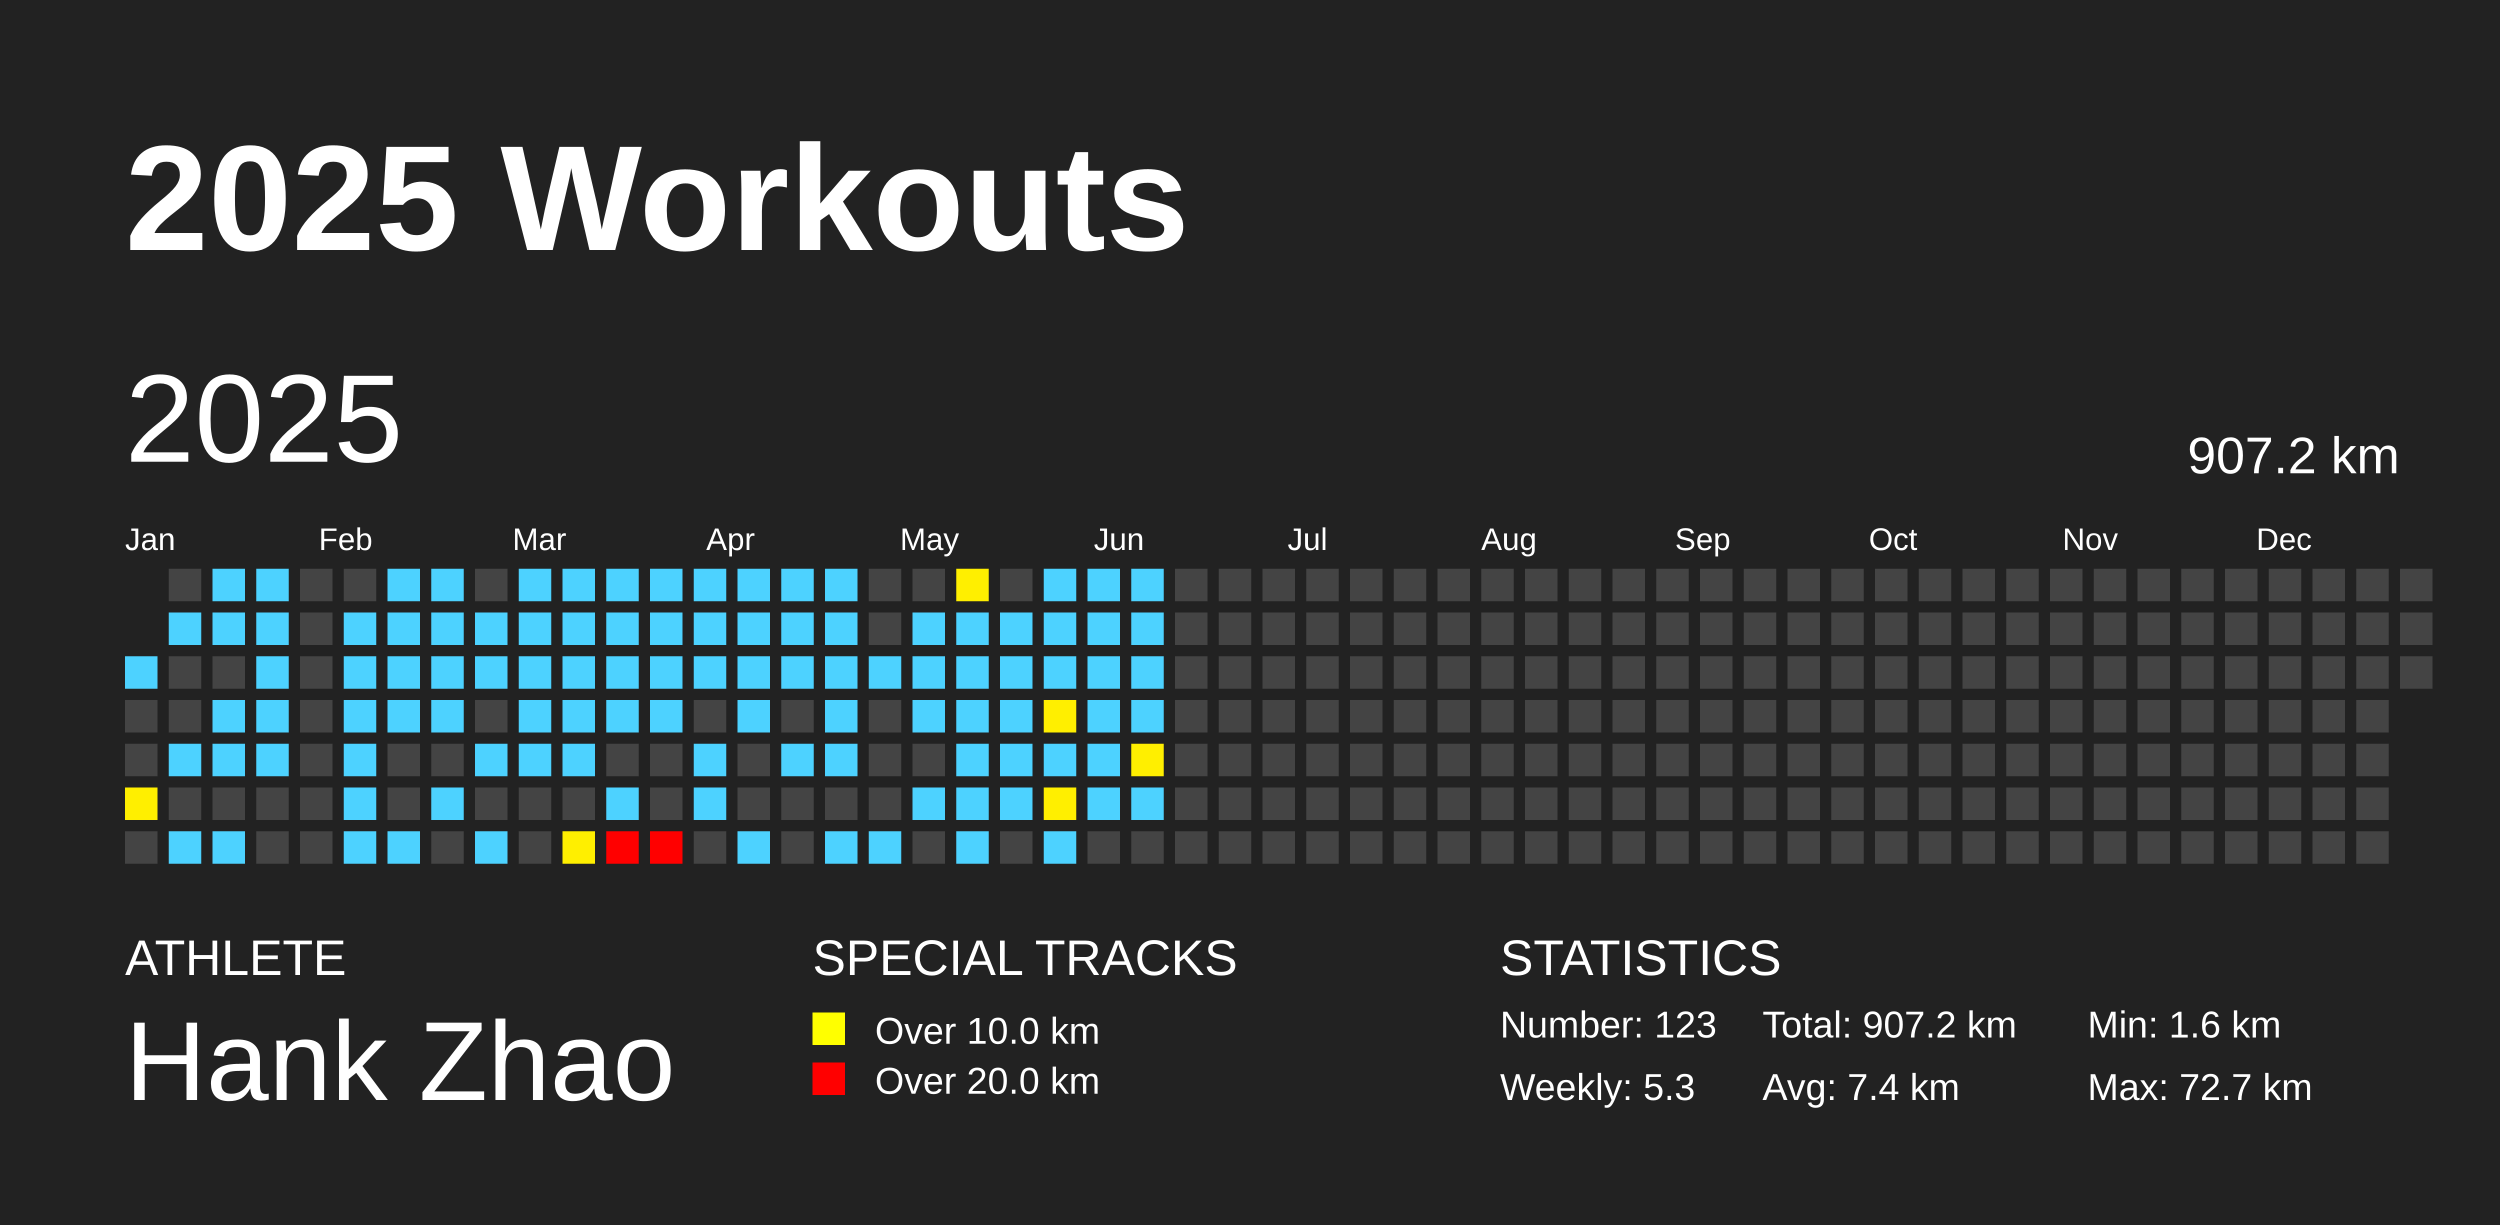
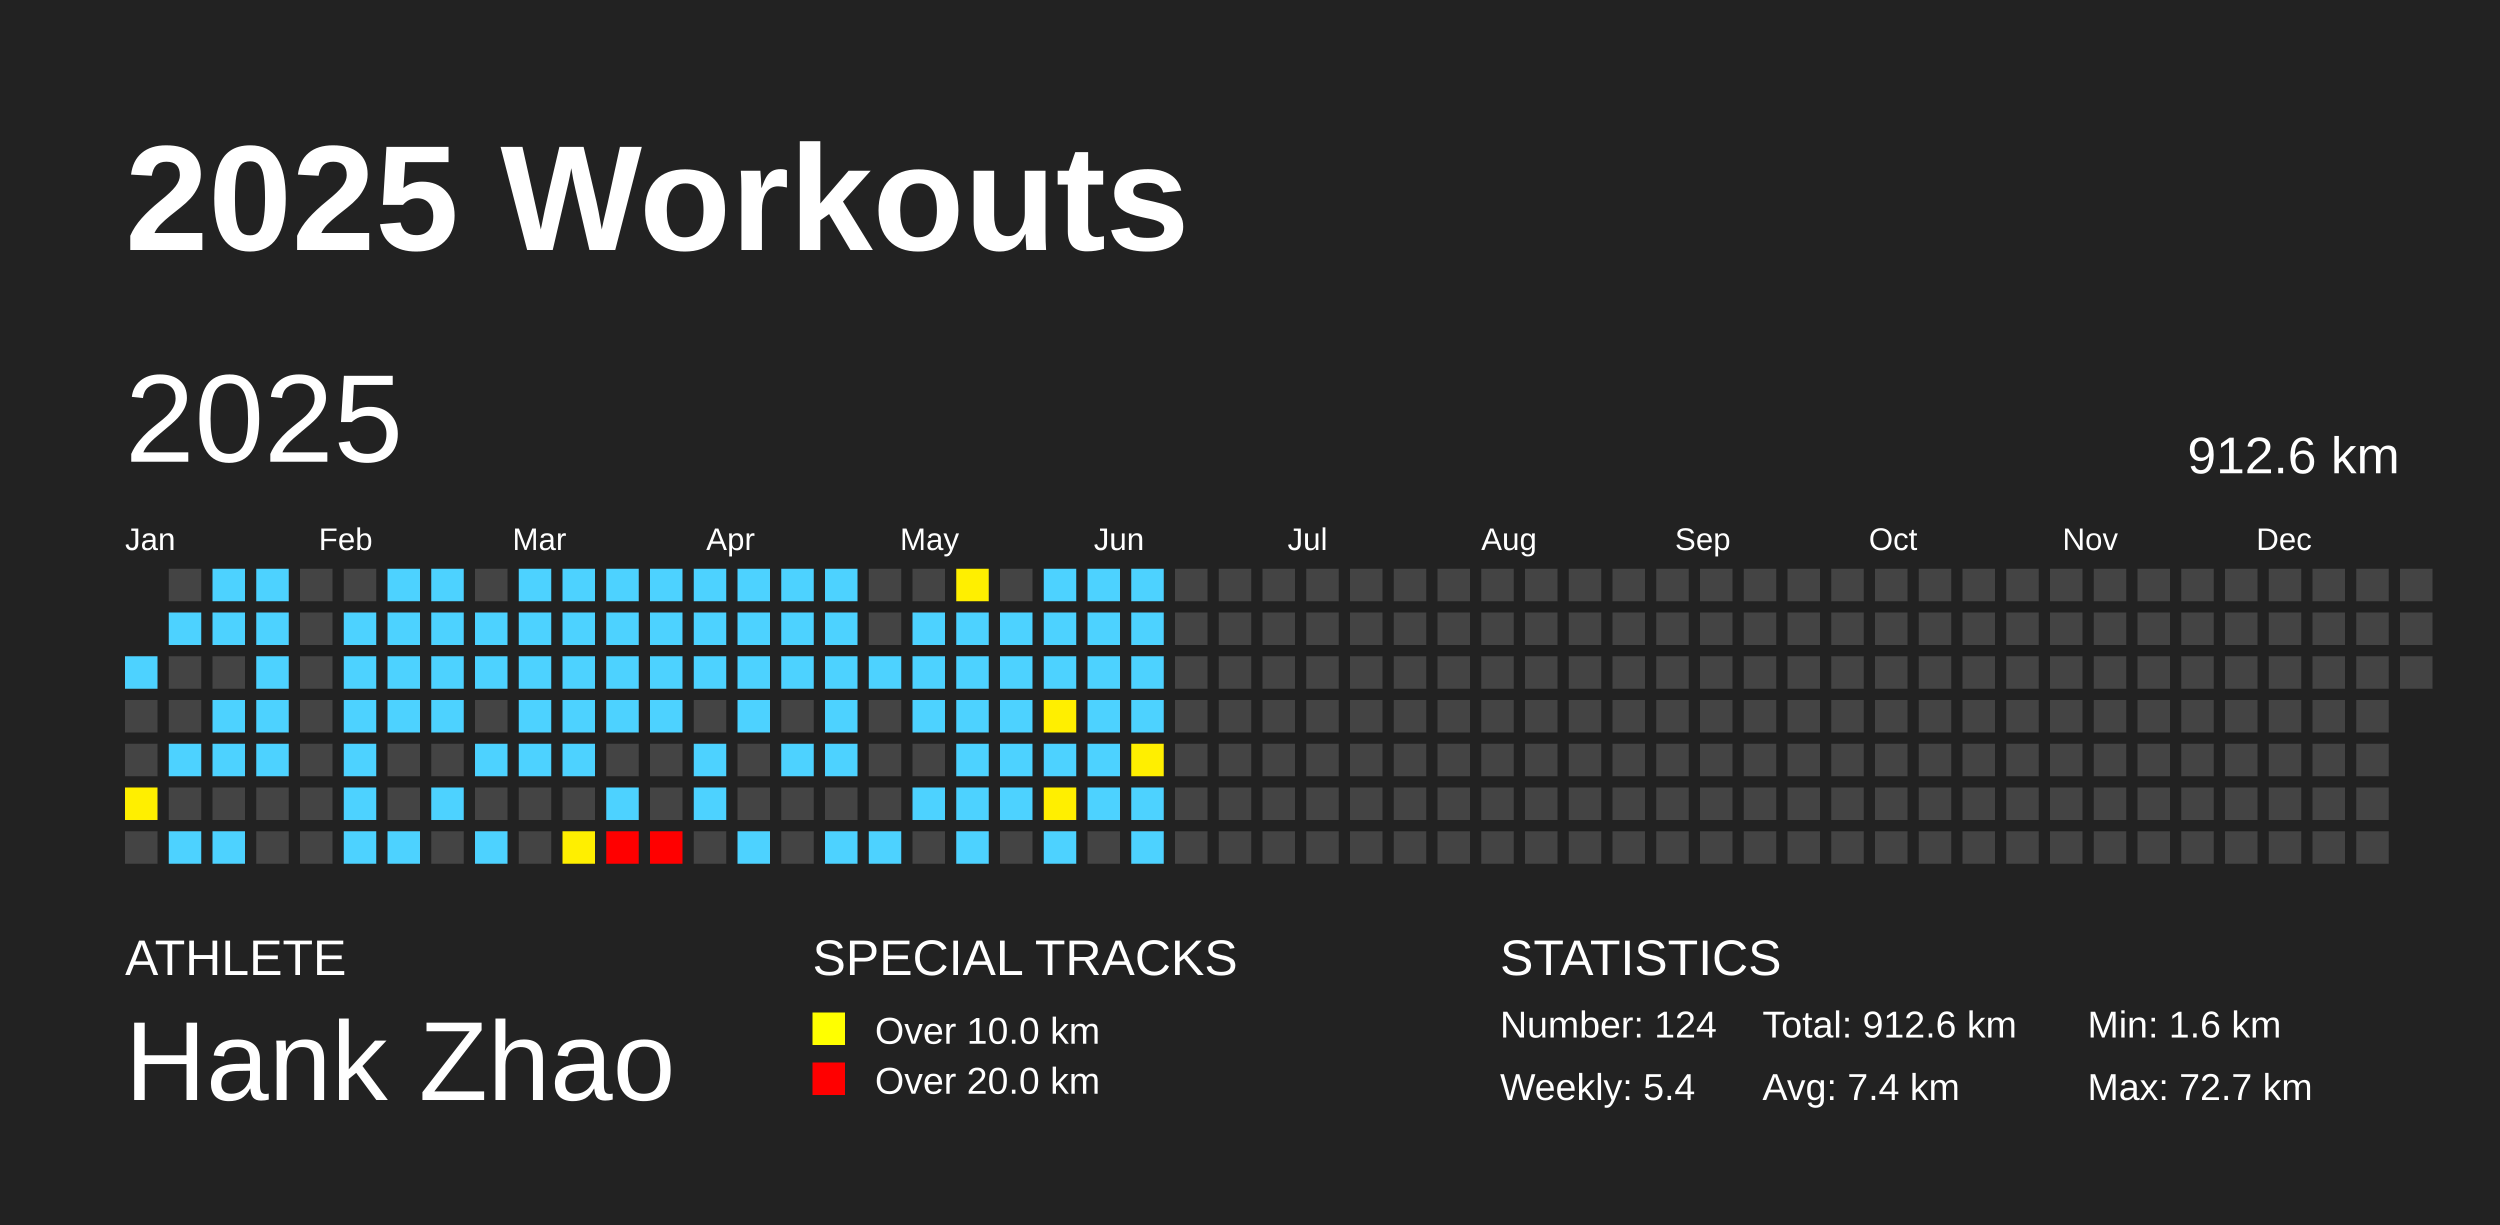
<svg xmlns="http://www.w3.org/2000/svg" baseProfile="full" height="98mm" version="1.1" viewBox="0,0,200,98" width="200mm">
  <defs />
  <rect fill="#222222" height="98" width="200" x="0" y="0" />
  <text fill="#FFFFFF" style="font-size:12px; font-family:Arial; font-weight:bold;" x="10" y="20">2025 Workouts</text>
  <text fill="#FFFFFF" style="font-size:4px; font-family:Arial" x="10" y="78">ATHLETE</text>
  <text fill="#FFFFFF" style="font-size:9px; font-family:Arial" x="10" y="88">Hank Zhao</text>
  <text fill="#FFFFFF" style="font-size:4px; font-family:Arial" x="65" y="78">SPECIAL TRACKS</text>
  <rect fill="yellow" height="2.6" width="2.6" x="65" y="81" />
  <text fill="#FFFFFF" style="font-size:3px; font-family:Arial" x="70" y="83.5">Over 10.0 km</text>
  <rect fill="red" height="2.6" width="2.6" x="65" y="85" />
  <text fill="#FFFFFF" style="font-size:3px; font-family:Arial" x="70" y="87.5">Over 20.0 km</text>
  <text fill="#FFFFFF" style="font-size:4px; font-family:Arial" x="120" y="78">STATISTICS</text>
-   <text fill="#FFFFFF" style="font-size:3px; font-family:Arial" x="120" y="83">Number: 123</text>
-   <text fill="#FFFFFF" style="font-size:3px; font-family:Arial" x="120" y="88">Weekly: 5.3</text>
-   <text fill="#FFFFFF" style="font-size:3px; font-family:Arial" x="141" y="83">Total: 907.2 km</text>
+   <text fill="#FFFFFF" style="font-size:3px; font-family:Arial" x="120" y="83">Number: 124</text>
+   <text fill="#FFFFFF" style="font-size:3px; font-family:Arial" x="120" y="88">Weekly: 5.4</text>
+   <text fill="#FFFFFF" style="font-size:3px; font-family:Arial" x="141" y="83">Total: 912.6 km</text>
  <text fill="#FFFFFF" style="font-size:3px; font-family:Arial" x="141" y="88">Avg: 7.4 km</text>
  <text fill="#FFFFFF" style="font-size:3px; font-family:Arial" x="167" y="83">Min: 1.6 km</text>
  <text fill="#FFFFFF" style="font-size:3px; font-family:Arial" x="167" y="88">Max: 72.7 km</text>
  <text dominant-baseline="hanging" fill="#FFFFFF" style="font-size:10.0px; font-family:Arial;" x="10" y="30">2025</text>
-   <text dominant-baseline="hanging" fill="#FFFFFF" style="font-size:4.125px; font-family:Arial;" x="175" y="35">907.2 km</text>
+   <text dominant-baseline="hanging" fill="#FFFFFF" style="font-size:4.125px; font-family:Arial;" x="175" y="35">912.6 km</text>
  <text fill="#FFFFFF" style="font-size:2.5px; font-family:Arial" x="10.0" y="44">Jan</text>
  <text fill="#FFFFFF" style="font-size:2.5px; font-family:Arial" x="25.5" y="44">Feb</text>
  <text fill="#FFFFFF" style="font-size:2.5px; font-family:Arial" x="41.0" y="44">Mar</text>
  <text fill="#FFFFFF" style="font-size:2.5px; font-family:Arial" x="56.5" y="44">Apr</text>
  <text fill="#FFFFFF" style="font-size:2.5px; font-family:Arial" x="72.0" y="44">May</text>
  <text fill="#FFFFFF" style="font-size:2.5px; font-family:Arial" x="87.5" y="44">Jun</text>
  <text fill="#FFFFFF" style="font-size:2.5px; font-family:Arial" x="103.0" y="44">Jul</text>
  <text fill="#FFFFFF" style="font-size:2.5px; font-family:Arial" x="118.5" y="44">Aug</text>
  <text fill="#FFFFFF" style="font-size:2.5px; font-family:Arial" x="134.0" y="44">Sep</text>
  <text fill="#FFFFFF" style="font-size:2.5px; font-family:Arial" x="149.5" y="44">Oct</text>
  <text fill="#FFFFFF" style="font-size:2.5px; font-family:Arial" x="165.0" y="44">Nov</text>
  <text fill="#FFFFFF" style="font-size:2.5px; font-family:Arial" x="180.5" y="44">Dec</text>
  <rect fill="#4dd2ff" height="2.6" width="2.6" x="10.0" y="52.5" />
  <rect fill="#444444" height="2.6" width="2.6" x="10.0" y="56.0" />
  <rect fill="#444444" height="2.6" width="2.6" x="10.0" y="59.5" />
  <rect fill="#ffef00" height="2.6" width="2.6" x="10.0" y="63.0" />
  <rect fill="#444444" height="2.6" width="2.6" x="10.0" y="66.5" />
  <rect fill="#444444" height="2.6" width="2.6" x="13.5" y="45.5" />
  <rect fill="#4dd2ff" height="2.6" width="2.6" x="13.5" y="49.0" />
  <rect fill="#444444" height="2.6" width="2.6" x="13.5" y="52.5" />
  <rect fill="#444444" height="2.6" width="2.6" x="13.5" y="56.0" />
  <rect fill="#4dd2ff" height="2.6" width="2.6" x="13.5" y="59.5" />
  <rect fill="#444444" height="2.6" width="2.6" x="13.5" y="63.0" />
  <rect fill="#4dd2ff" height="2.6" width="2.6" x="13.5" y="66.5" />
  <rect fill="#4dd2ff" height="2.6" width="2.6" x="17.0" y="45.5" />
  <rect fill="#4dd2ff" height="2.6" width="2.6" x="17.0" y="49.0" />
  <rect fill="#444444" height="2.6" width="2.6" x="17.0" y="52.5" />
  <rect fill="#4dd2ff" height="2.6" width="2.6" x="17.0" y="56.0" />
  <rect fill="#4dd2ff" height="2.6" width="2.6" x="17.0" y="59.5" />
  <rect fill="#444444" height="2.6" width="2.6" x="17.0" y="63.0" />
  <rect fill="#4dd2ff" height="2.6" width="2.6" x="17.0" y="66.5" />
  <rect fill="#4dd2ff" height="2.6" width="2.6" x="20.5" y="45.5" />
  <rect fill="#4dd2ff" height="2.6" width="2.6" x="20.5" y="49.0" />
  <rect fill="#4dd2ff" height="2.6" width="2.6" x="20.5" y="52.5" />
  <rect fill="#4dd2ff" height="2.6" width="2.6" x="20.5" y="56.0" />
  <rect fill="#4dd2ff" height="2.6" width="2.6" x="20.5" y="59.5" />
  <rect fill="#444444" height="2.6" width="2.6" x="20.5" y="63.0" />
  <rect fill="#444444" height="2.6" width="2.6" x="20.5" y="66.5" />
  <rect fill="#444444" height="2.6" width="2.6" x="24.0" y="45.5" />
  <rect fill="#444444" height="2.6" width="2.6" x="24.0" y="49.0" />
  <rect fill="#444444" height="2.6" width="2.6" x="24.0" y="52.5" />
  <rect fill="#444444" height="2.6" width="2.6" x="24.0" y="56.0" />
  <rect fill="#444444" height="2.6" width="2.6" x="24.0" y="59.5" />
  <rect fill="#444444" height="2.6" width="2.6" x="24.0" y="63.0" />
  <rect fill="#444444" height="2.6" width="2.6" x="24.0" y="66.5" />
  <rect fill="#444444" height="2.6" width="2.6" x="27.5" y="45.5" />
  <rect fill="#4dd2ff" height="2.6" width="2.6" x="27.5" y="49.0" />
  <rect fill="#4dd2ff" height="2.6" width="2.6" x="27.5" y="52.5" />
  <rect fill="#4dd2ff" height="2.6" width="2.6" x="27.5" y="56.0" />
  <rect fill="#4dd2ff" height="2.6" width="2.6" x="27.5" y="59.5" />
  <rect fill="#4dd2ff" height="2.6" width="2.6" x="27.5" y="63.0" />
  <rect fill="#4dd2ff" height="2.6" width="2.6" x="27.5" y="66.5" />
  <rect fill="#4dd2ff" height="2.6" width="2.6" x="31.0" y="45.5" />
  <rect fill="#4dd2ff" height="2.6" width="2.6" x="31.0" y="49.0" />
  <rect fill="#4dd2ff" height="2.6" width="2.6" x="31.0" y="52.5" />
  <rect fill="#4dd2ff" height="2.6" width="2.6" x="31.0" y="56.0" />
  <rect fill="#444444" height="2.6" width="2.6" x="31.0" y="59.5" />
  <rect fill="#444444" height="2.6" width="2.6" x="31.0" y="63.0" />
  <rect fill="#4dd2ff" height="2.6" width="2.6" x="31.0" y="66.5" />
  <rect fill="#4dd2ff" height="2.6" width="2.6" x="34.5" y="45.5" />
  <rect fill="#4dd2ff" height="2.6" width="2.6" x="34.5" y="49.0" />
  <rect fill="#4dd2ff" height="2.6" width="2.6" x="34.5" y="52.5" />
  <rect fill="#4dd2ff" height="2.6" width="2.6" x="34.5" y="56.0" />
  <rect fill="#444444" height="2.6" width="2.6" x="34.5" y="59.5" />
  <rect fill="#4dd2ff" height="2.6" width="2.6" x="34.5" y="63.0" />
  <rect fill="#444444" height="2.6" width="2.6" x="34.5" y="66.5" />
  <rect fill="#444444" height="2.6" width="2.6" x="38.0" y="45.5" />
  <rect fill="#4dd2ff" height="2.6" width="2.6" x="38.0" y="49.0" />
  <rect fill="#4dd2ff" height="2.6" width="2.6" x="38.0" y="52.5" />
  <rect fill="#444444" height="2.6" width="2.6" x="38.0" y="56.0" />
  <rect fill="#4dd2ff" height="2.6" width="2.6" x="38.0" y="59.5" />
  <rect fill="#444444" height="2.6" width="2.6" x="38.0" y="63.0" />
  <rect fill="#4dd2ff" height="2.6" width="2.6" x="38.0" y="66.5" />
  <rect fill="#4dd2ff" height="2.6" width="2.6" x="41.5" y="45.5" />
  <rect fill="#4dd2ff" height="2.6" width="2.6" x="41.5" y="49.0" />
  <rect fill="#4dd2ff" height="2.6" width="2.6" x="41.5" y="52.5" />
  <rect fill="#4dd2ff" height="2.6" width="2.6" x="41.5" y="56.0" />
  <rect fill="#4dd2ff" height="2.6" width="2.6" x="41.5" y="59.5" />
  <rect fill="#444444" height="2.6" width="2.6" x="41.5" y="63.0" />
  <rect fill="#444444" height="2.6" width="2.6" x="41.5" y="66.5" />
  <rect fill="#4dd2ff" height="2.6" width="2.6" x="45.0" y="45.5" />
  <rect fill="#4dd2ff" height="2.6" width="2.6" x="45.0" y="49.0" />
  <rect fill="#4dd2ff" height="2.6" width="2.6" x="45.0" y="52.5" />
  <rect fill="#4dd2ff" height="2.6" width="2.6" x="45.0" y="56.0" />
  <rect fill="#4dd2ff" height="2.6" width="2.6" x="45.0" y="59.5" />
  <rect fill="#444444" height="2.6" width="2.6" x="45.0" y="63.0" />
  <rect fill="#ffef00" height="2.6" width="2.6" x="45.0" y="66.5" />
  <rect fill="#4dd2ff" height="2.6" width="2.6" x="48.5" y="45.5" />
  <rect fill="#4dd2ff" height="2.6" width="2.6" x="48.5" y="49.0" />
  <rect fill="#4dd2ff" height="2.6" width="2.6" x="48.5" y="52.5" />
  <rect fill="#4dd2ff" height="2.6" width="2.6" x="48.5" y="56.0" />
  <rect fill="#444444" height="2.6" width="2.6" x="48.5" y="59.5" />
  <rect fill="#4dd2ff" height="2.6" width="2.6" x="48.5" y="63.0" />
  <rect fill="red" height="2.6" width="2.6" x="48.5" y="66.5" />
  <rect fill="#4dd2ff" height="2.6" width="2.6" x="52.0" y="45.5" />
  <rect fill="#4dd2ff" height="2.6" width="2.6" x="52.0" y="49.0" />
  <rect fill="#4dd2ff" height="2.6" width="2.6" x="52.0" y="52.5" />
  <rect fill="#4dd2ff" height="2.6" width="2.6" x="52.0" y="56.0" />
  <rect fill="#444444" height="2.6" width="2.6" x="52.0" y="59.5" />
  <rect fill="#444444" height="2.6" width="2.6" x="52.0" y="63.0" />
  <rect fill="red" height="2.6" width="2.6" x="52.0" y="66.5" />
  <rect fill="#4dd2ff" height="2.6" width="2.6" x="55.5" y="45.5" />
  <rect fill="#4dd2ff" height="2.6" width="2.6" x="55.5" y="49.0" />
  <rect fill="#4dd2ff" height="2.6" width="2.6" x="55.5" y="52.5" />
  <rect fill="#444444" height="2.6" width="2.6" x="55.5" y="56.0" />
  <rect fill="#4dd2ff" height="2.6" width="2.6" x="55.5" y="59.5" />
  <rect fill="#4dd2ff" height="2.6" width="2.6" x="55.5" y="63.0" />
  <rect fill="#444444" height="2.6" width="2.6" x="55.5" y="66.5" />
  <rect fill="#4dd2ff" height="2.6" width="2.6" x="59.0" y="45.5" />
  <rect fill="#4dd2ff" height="2.6" width="2.6" x="59.0" y="49.0" />
  <rect fill="#4dd2ff" height="2.6" width="2.6" x="59.0" y="52.5" />
  <rect fill="#4dd2ff" height="2.6" width="2.6" x="59.0" y="56.0" />
  <rect fill="#444444" height="2.6" width="2.6" x="59.0" y="59.5" />
  <rect fill="#444444" height="2.6" width="2.6" x="59.0" y="63.0" />
  <rect fill="#4dd2ff" height="2.6" width="2.6" x="59.0" y="66.5" />
  <rect fill="#4dd2ff" height="2.6" width="2.6" x="62.5" y="45.5" />
  <rect fill="#4dd2ff" height="2.6" width="2.6" x="62.5" y="49.0" />
  <rect fill="#4dd2ff" height="2.6" width="2.6" x="62.5" y="52.5" />
  <rect fill="#444444" height="2.6" width="2.6" x="62.5" y="56.0" />
  <rect fill="#4dd2ff" height="2.6" width="2.6" x="62.5" y="59.5" />
  <rect fill="#444444" height="2.6" width="2.6" x="62.5" y="63.0" />
  <rect fill="#444444" height="2.6" width="2.6" x="62.5" y="66.5" />
  <rect fill="#4dd2ff" height="2.6" width="2.6" x="66.0" y="45.5" />
  <rect fill="#4dd2ff" height="2.6" width="2.6" x="66.0" y="49.0" />
  <rect fill="#4dd2ff" height="2.6" width="2.6" x="66.0" y="52.5" />
  <rect fill="#4dd2ff" height="2.6" width="2.6" x="66.0" y="56.0" />
  <rect fill="#4dd2ff" height="2.6" width="2.6" x="66.0" y="59.5" />
  <rect fill="#444444" height="2.6" width="2.6" x="66.0" y="63.0" />
  <rect fill="#4dd2ff" height="2.6" width="2.6" x="66.0" y="66.5" />
  <rect fill="#444444" height="2.6" width="2.6" x="69.5" y="45.5" />
  <rect fill="#444444" height="2.6" width="2.6" x="69.5" y="49.0" />
  <rect fill="#4dd2ff" height="2.6" width="2.6" x="69.5" y="52.5" />
  <rect fill="#444444" height="2.6" width="2.6" x="69.5" y="56.0" />
  <rect fill="#444444" height="2.6" width="2.6" x="69.5" y="59.5" />
  <rect fill="#444444" height="2.6" width="2.6" x="69.5" y="63.0" />
  <rect fill="#4dd2ff" height="2.6" width="2.6" x="69.5" y="66.5" />
  <rect fill="#444444" height="2.6" width="2.6" x="73.0" y="45.5" />
  <rect fill="#4dd2ff" height="2.6" width="2.6" x="73.0" y="49.0" />
  <rect fill="#4dd2ff" height="2.6" width="2.6" x="73.0" y="52.5" />
  <rect fill="#4dd2ff" height="2.6" width="2.6" x="73.0" y="56.0" />
  <rect fill="#444444" height="2.6" width="2.6" x="73.0" y="59.5" />
  <rect fill="#4dd2ff" height="2.6" width="2.6" x="73.0" y="63.0" />
  <rect fill="#444444" height="2.6" width="2.6" x="73.0" y="66.5" />
  <rect fill="#ffef00" height="2.6" width="2.6" x="76.5" y="45.5" />
  <rect fill="#4dd2ff" height="2.6" width="2.6" x="76.5" y="49.0" />
  <rect fill="#4dd2ff" height="2.6" width="2.6" x="76.5" y="52.5" />
  <rect fill="#4dd2ff" height="2.6" width="2.6" x="76.5" y="56.0" />
  <rect fill="#4dd2ff" height="2.6" width="2.6" x="76.5" y="59.5" />
  <rect fill="#4dd2ff" height="2.6" width="2.6" x="76.5" y="63.0" />
  <rect fill="#4dd2ff" height="2.6" width="2.6" x="76.5" y="66.5" />
  <rect fill="#444444" height="2.6" width="2.6" x="80.0" y="45.5" />
  <rect fill="#4dd2ff" height="2.6" width="2.6" x="80.0" y="49.0" />
  <rect fill="#4dd2ff" height="2.6" width="2.6" x="80.0" y="52.5" />
  <rect fill="#4dd2ff" height="2.6" width="2.6" x="80.0" y="56.0" />
  <rect fill="#4dd2ff" height="2.6" width="2.6" x="80.0" y="59.5" />
  <rect fill="#4dd2ff" height="2.6" width="2.6" x="80.0" y="63.0" />
  <rect fill="#444444" height="2.6" width="2.6" x="80.0" y="66.5" />
  <rect fill="#4dd2ff" height="2.6" width="2.6" x="83.5" y="45.5" />
  <rect fill="#4dd2ff" height="2.6" width="2.6" x="83.5" y="49.0" />
  <rect fill="#4dd2ff" height="2.6" width="2.6" x="83.5" y="52.5" />
  <rect fill="#ffef00" height="2.6" width="2.6" x="83.5" y="56.0" />
  <rect fill="#4dd2ff" height="2.6" width="2.6" x="83.5" y="59.5" />
  <rect fill="#ffef00" height="2.6" width="2.6" x="83.5" y="63.0" />
  <rect fill="#4dd2ff" height="2.6" width="2.6" x="83.5" y="66.5" />
  <rect fill="#4dd2ff" height="2.6" width="2.6" x="87.0" y="45.5" />
  <rect fill="#4dd2ff" height="2.6" width="2.6" x="87.0" y="49.0" />
  <rect fill="#4dd2ff" height="2.6" width="2.6" x="87.0" y="52.5" />
  <rect fill="#4dd2ff" height="2.6" width="2.6" x="87.0" y="56.0" />
  <rect fill="#4dd2ff" height="2.6" width="2.6" x="87.0" y="59.5" />
  <rect fill="#4dd2ff" height="2.6" width="2.6" x="87.0" y="63.0" />
  <rect fill="#444444" height="2.6" width="2.6" x="87.0" y="66.5" />
  <rect fill="#4dd2ff" height="2.6" width="2.6" x="90.5" y="45.5" />
  <rect fill="#4dd2ff" height="2.6" width="2.6" x="90.5" y="49.0" />
  <rect fill="#4dd2ff" height="2.6" width="2.6" x="90.5" y="52.5" />
  <rect fill="#4dd2ff" height="2.6" width="2.6" x="90.5" y="56.0" />
  <rect fill="#ffef00" height="2.6" width="2.6" x="90.5" y="59.5" />
  <rect fill="#4dd2ff" height="2.6" width="2.6" x="90.5" y="63.0" />
-   <rect fill="#444444" height="2.6" width="2.6" x="90.5" y="66.5" />
+   <rect fill="#4dd2ff" height="2.6" width="2.6" x="90.5" y="66.5" />
  <rect fill="#444444" height="2.6" width="2.6" x="94.0" y="45.5" />
  <rect fill="#444444" height="2.6" width="2.6" x="94.0" y="49.0" />
  <rect fill="#444444" height="2.6" width="2.6" x="94.0" y="52.5" />
  <rect fill="#444444" height="2.6" width="2.6" x="94.0" y="56.0" />
  <rect fill="#444444" height="2.6" width="2.6" x="94.0" y="59.5" />
  <rect fill="#444444" height="2.6" width="2.6" x="94.0" y="63.0" />
  <rect fill="#444444" height="2.6" width="2.6" x="94.0" y="66.5" />
  <rect fill="#444444" height="2.6" width="2.6" x="97.5" y="45.5" />
  <rect fill="#444444" height="2.6" width="2.6" x="97.5" y="49.0" />
  <rect fill="#444444" height="2.6" width="2.6" x="97.5" y="52.5" />
  <rect fill="#444444" height="2.6" width="2.6" x="97.5" y="56.0" />
  <rect fill="#444444" height="2.6" width="2.6" x="97.5" y="59.5" />
  <rect fill="#444444" height="2.6" width="2.6" x="97.5" y="63.0" />
  <rect fill="#444444" height="2.6" width="2.6" x="97.5" y="66.5" />
  <rect fill="#444444" height="2.6" width="2.6" x="101.0" y="45.5" />
  <rect fill="#444444" height="2.6" width="2.6" x="101.0" y="49.0" />
  <rect fill="#444444" height="2.6" width="2.6" x="101.0" y="52.5" />
  <rect fill="#444444" height="2.6" width="2.6" x="101.0" y="56.0" />
  <rect fill="#444444" height="2.6" width="2.6" x="101.0" y="59.5" />
  <rect fill="#444444" height="2.6" width="2.6" x="101.0" y="63.0" />
  <rect fill="#444444" height="2.6" width="2.6" x="101.0" y="66.5" />
  <rect fill="#444444" height="2.6" width="2.6" x="104.5" y="45.5" />
  <rect fill="#444444" height="2.6" width="2.6" x="104.5" y="49.0" />
  <rect fill="#444444" height="2.6" width="2.6" x="104.5" y="52.5" />
  <rect fill="#444444" height="2.6" width="2.6" x="104.5" y="56.0" />
  <rect fill="#444444" height="2.6" width="2.6" x="104.5" y="59.5" />
  <rect fill="#444444" height="2.6" width="2.6" x="104.5" y="63.0" />
  <rect fill="#444444" height="2.6" width="2.6" x="104.5" y="66.5" />
  <rect fill="#444444" height="2.6" width="2.6" x="108.0" y="45.5" />
  <rect fill="#444444" height="2.6" width="2.6" x="108.0" y="49.0" />
  <rect fill="#444444" height="2.6" width="2.6" x="108.0" y="52.5" />
  <rect fill="#444444" height="2.6" width="2.6" x="108.0" y="56.0" />
  <rect fill="#444444" height="2.6" width="2.6" x="108.0" y="59.5" />
  <rect fill="#444444" height="2.6" width="2.6" x="108.0" y="63.0" />
  <rect fill="#444444" height="2.6" width="2.6" x="108.0" y="66.5" />
  <rect fill="#444444" height="2.6" width="2.6" x="111.5" y="45.5" />
  <rect fill="#444444" height="2.6" width="2.6" x="111.5" y="49.0" />
  <rect fill="#444444" height="2.6" width="2.6" x="111.5" y="52.5" />
  <rect fill="#444444" height="2.6" width="2.6" x="111.5" y="56.0" />
  <rect fill="#444444" height="2.6" width="2.6" x="111.5" y="59.5" />
  <rect fill="#444444" height="2.6" width="2.6" x="111.5" y="63.0" />
  <rect fill="#444444" height="2.6" width="2.6" x="111.5" y="66.5" />
  <rect fill="#444444" height="2.6" width="2.6" x="115.0" y="45.5" />
  <rect fill="#444444" height="2.6" width="2.6" x="115.0" y="49.0" />
  <rect fill="#444444" height="2.6" width="2.6" x="115.0" y="52.5" />
  <rect fill="#444444" height="2.6" width="2.6" x="115.0" y="56.0" />
  <rect fill="#444444" height="2.6" width="2.6" x="115.0" y="59.5" />
  <rect fill="#444444" height="2.6" width="2.6" x="115.0" y="63.0" />
  <rect fill="#444444" height="2.6" width="2.6" x="115.0" y="66.5" />
  <rect fill="#444444" height="2.6" width="2.6" x="118.5" y="45.5" />
  <rect fill="#444444" height="2.6" width="2.6" x="118.5" y="49.0" />
  <rect fill="#444444" height="2.6" width="2.6" x="118.5" y="52.5" />
  <rect fill="#444444" height="2.6" width="2.6" x="118.5" y="56.0" />
  <rect fill="#444444" height="2.6" width="2.6" x="118.5" y="59.5" />
  <rect fill="#444444" height="2.6" width="2.6" x="118.5" y="63.0" />
  <rect fill="#444444" height="2.6" width="2.6" x="118.5" y="66.5" />
  <rect fill="#444444" height="2.6" width="2.6" x="122.0" y="45.5" />
  <rect fill="#444444" height="2.6" width="2.6" x="122.0" y="49.0" />
  <rect fill="#444444" height="2.6" width="2.6" x="122.0" y="52.5" />
  <rect fill="#444444" height="2.6" width="2.6" x="122.0" y="56.0" />
  <rect fill="#444444" height="2.6" width="2.6" x="122.0" y="59.5" />
  <rect fill="#444444" height="2.6" width="2.6" x="122.0" y="63.0" />
  <rect fill="#444444" height="2.6" width="2.6" x="122.0" y="66.5" />
  <rect fill="#444444" height="2.6" width="2.6" x="125.5" y="45.5" />
  <rect fill="#444444" height="2.6" width="2.6" x="125.5" y="49.0" />
  <rect fill="#444444" height="2.6" width="2.6" x="125.5" y="52.5" />
  <rect fill="#444444" height="2.6" width="2.6" x="125.5" y="56.0" />
  <rect fill="#444444" height="2.6" width="2.6" x="125.5" y="59.5" />
  <rect fill="#444444" height="2.6" width="2.6" x="125.5" y="63.0" />
  <rect fill="#444444" height="2.6" width="2.6" x="125.5" y="66.5" />
  <rect fill="#444444" height="2.6" width="2.6" x="129.0" y="45.5" />
  <rect fill="#444444" height="2.6" width="2.6" x="129.0" y="49.0" />
  <rect fill="#444444" height="2.6" width="2.6" x="129.0" y="52.5" />
  <rect fill="#444444" height="2.6" width="2.6" x="129.0" y="56.0" />
  <rect fill="#444444" height="2.6" width="2.6" x="129.0" y="59.5" />
  <rect fill="#444444" height="2.6" width="2.6" x="129.0" y="63.0" />
  <rect fill="#444444" height="2.6" width="2.6" x="129.0" y="66.5" />
  <rect fill="#444444" height="2.6" width="2.6" x="132.5" y="45.5" />
  <rect fill="#444444" height="2.6" width="2.6" x="132.5" y="49.0" />
  <rect fill="#444444" height="2.6" width="2.6" x="132.5" y="52.5" />
  <rect fill="#444444" height="2.6" width="2.6" x="132.5" y="56.0" />
  <rect fill="#444444" height="2.6" width="2.6" x="132.5" y="59.5" />
  <rect fill="#444444" height="2.6" width="2.6" x="132.5" y="63.0" />
  <rect fill="#444444" height="2.6" width="2.6" x="132.5" y="66.5" />
  <rect fill="#444444" height="2.6" width="2.6" x="136.0" y="45.5" />
  <rect fill="#444444" height="2.6" width="2.6" x="136.0" y="49.0" />
  <rect fill="#444444" height="2.6" width="2.6" x="136.0" y="52.5" />
  <rect fill="#444444" height="2.6" width="2.6" x="136.0" y="56.0" />
  <rect fill="#444444" height="2.6" width="2.6" x="136.0" y="59.5" />
  <rect fill="#444444" height="2.6" width="2.6" x="136.0" y="63.0" />
  <rect fill="#444444" height="2.6" width="2.6" x="136.0" y="66.5" />
  <rect fill="#444444" height="2.6" width="2.6" x="139.5" y="45.5" />
  <rect fill="#444444" height="2.6" width="2.6" x="139.5" y="49.0" />
  <rect fill="#444444" height="2.6" width="2.6" x="139.5" y="52.5" />
  <rect fill="#444444" height="2.6" width="2.6" x="139.5" y="56.0" />
  <rect fill="#444444" height="2.6" width="2.6" x="139.5" y="59.5" />
  <rect fill="#444444" height="2.6" width="2.6" x="139.5" y="63.0" />
  <rect fill="#444444" height="2.6" width="2.6" x="139.5" y="66.5" />
  <rect fill="#444444" height="2.6" width="2.6" x="143.0" y="45.5" />
  <rect fill="#444444" height="2.6" width="2.6" x="143.0" y="49.0" />
  <rect fill="#444444" height="2.6" width="2.6" x="143.0" y="52.5" />
  <rect fill="#444444" height="2.6" width="2.6" x="143.0" y="56.0" />
  <rect fill="#444444" height="2.6" width="2.6" x="143.0" y="59.5" />
  <rect fill="#444444" height="2.6" width="2.6" x="143.0" y="63.0" />
  <rect fill="#444444" height="2.6" width="2.6" x="143.0" y="66.5" />
  <rect fill="#444444" height="2.6" width="2.6" x="146.5" y="45.5" />
  <rect fill="#444444" height="2.6" width="2.6" x="146.5" y="49.0" />
  <rect fill="#444444" height="2.6" width="2.6" x="146.5" y="52.5" />
  <rect fill="#444444" height="2.6" width="2.6" x="146.5" y="56.0" />
  <rect fill="#444444" height="2.6" width="2.6" x="146.5" y="59.5" />
  <rect fill="#444444" height="2.6" width="2.6" x="146.5" y="63.0" />
  <rect fill="#444444" height="2.6" width="2.6" x="146.5" y="66.5" />
  <rect fill="#444444" height="2.6" width="2.6" x="150.0" y="45.5" />
  <rect fill="#444444" height="2.6" width="2.6" x="150.0" y="49.0" />
  <rect fill="#444444" height="2.6" width="2.6" x="150.0" y="52.5" />
  <rect fill="#444444" height="2.6" width="2.6" x="150.0" y="56.0" />
  <rect fill="#444444" height="2.6" width="2.6" x="150.0" y="59.5" />
  <rect fill="#444444" height="2.6" width="2.6" x="150.0" y="63.0" />
  <rect fill="#444444" height="2.6" width="2.6" x="150.0" y="66.5" />
  <rect fill="#444444" height="2.6" width="2.6" x="153.5" y="45.5" />
  <rect fill="#444444" height="2.6" width="2.6" x="153.5" y="49.0" />
  <rect fill="#444444" height="2.6" width="2.6" x="153.5" y="52.5" />
  <rect fill="#444444" height="2.6" width="2.6" x="153.5" y="56.0" />
  <rect fill="#444444" height="2.6" width="2.6" x="153.5" y="59.5" />
  <rect fill="#444444" height="2.6" width="2.6" x="153.5" y="63.0" />
  <rect fill="#444444" height="2.6" width="2.6" x="153.5" y="66.5" />
  <rect fill="#444444" height="2.6" width="2.6" x="157.0" y="45.5" />
  <rect fill="#444444" height="2.6" width="2.6" x="157.0" y="49.0" />
  <rect fill="#444444" height="2.6" width="2.6" x="157.0" y="52.5" />
  <rect fill="#444444" height="2.6" width="2.6" x="157.0" y="56.0" />
  <rect fill="#444444" height="2.6" width="2.6" x="157.0" y="59.5" />
  <rect fill="#444444" height="2.6" width="2.6" x="157.0" y="63.0" />
  <rect fill="#444444" height="2.6" width="2.6" x="157.0" y="66.5" />
  <rect fill="#444444" height="2.6" width="2.6" x="160.5" y="45.5" />
  <rect fill="#444444" height="2.6" width="2.6" x="160.5" y="49.0" />
  <rect fill="#444444" height="2.6" width="2.6" x="160.5" y="52.5" />
  <rect fill="#444444" height="2.6" width="2.6" x="160.5" y="56.0" />
  <rect fill="#444444" height="2.6" width="2.6" x="160.5" y="59.5" />
  <rect fill="#444444" height="2.6" width="2.6" x="160.5" y="63.0" />
  <rect fill="#444444" height="2.6" width="2.6" x="160.5" y="66.5" />
  <rect fill="#444444" height="2.6" width="2.6" x="164.0" y="45.5" />
  <rect fill="#444444" height="2.6" width="2.6" x="164.0" y="49.0" />
  <rect fill="#444444" height="2.6" width="2.6" x="164.0" y="52.5" />
  <rect fill="#444444" height="2.6" width="2.6" x="164.0" y="56.0" />
  <rect fill="#444444" height="2.6" width="2.6" x="164.0" y="59.5" />
  <rect fill="#444444" height="2.6" width="2.6" x="164.0" y="63.0" />
  <rect fill="#444444" height="2.6" width="2.6" x="164.0" y="66.5" />
  <rect fill="#444444" height="2.6" width="2.6" x="167.5" y="45.5" />
  <rect fill="#444444" height="2.6" width="2.6" x="167.5" y="49.0" />
  <rect fill="#444444" height="2.6" width="2.6" x="167.5" y="52.5" />
  <rect fill="#444444" height="2.6" width="2.6" x="167.5" y="56.0" />
  <rect fill="#444444" height="2.6" width="2.6" x="167.5" y="59.5" />
  <rect fill="#444444" height="2.6" width="2.6" x="167.5" y="63.0" />
  <rect fill="#444444" height="2.6" width="2.6" x="167.5" y="66.5" />
  <rect fill="#444444" height="2.6" width="2.6" x="171.0" y="45.5" />
  <rect fill="#444444" height="2.6" width="2.6" x="171.0" y="49.0" />
  <rect fill="#444444" height="2.6" width="2.6" x="171.0" y="52.5" />
  <rect fill="#444444" height="2.6" width="2.6" x="171.0" y="56.0" />
  <rect fill="#444444" height="2.6" width="2.6" x="171.0" y="59.5" />
  <rect fill="#444444" height="2.6" width="2.6" x="171.0" y="63.0" />
  <rect fill="#444444" height="2.6" width="2.6" x="171.0" y="66.5" />
  <rect fill="#444444" height="2.6" width="2.6" x="174.5" y="45.5" />
  <rect fill="#444444" height="2.6" width="2.6" x="174.5" y="49.0" />
  <rect fill="#444444" height="2.6" width="2.6" x="174.5" y="52.5" />
  <rect fill="#444444" height="2.6" width="2.6" x="174.5" y="56.0" />
  <rect fill="#444444" height="2.6" width="2.6" x="174.5" y="59.5" />
  <rect fill="#444444" height="2.6" width="2.6" x="174.5" y="63.0" />
  <rect fill="#444444" height="2.6" width="2.6" x="174.5" y="66.5" />
  <rect fill="#444444" height="2.6" width="2.6" x="178.0" y="45.5" />
  <rect fill="#444444" height="2.6" width="2.6" x="178.0" y="49.0" />
  <rect fill="#444444" height="2.6" width="2.6" x="178.0" y="52.5" />
  <rect fill="#444444" height="2.6" width="2.6" x="178.0" y="56.0" />
  <rect fill="#444444" height="2.6" width="2.6" x="178.0" y="59.5" />
  <rect fill="#444444" height="2.6" width="2.6" x="178.0" y="63.0" />
  <rect fill="#444444" height="2.6" width="2.6" x="178.0" y="66.5" />
  <rect fill="#444444" height="2.6" width="2.6" x="181.5" y="45.5" />
  <rect fill="#444444" height="2.6" width="2.6" x="181.5" y="49.0" />
  <rect fill="#444444" height="2.6" width="2.6" x="181.5" y="52.5" />
  <rect fill="#444444" height="2.6" width="2.6" x="181.5" y="56.0" />
  <rect fill="#444444" height="2.6" width="2.6" x="181.5" y="59.5" />
  <rect fill="#444444" height="2.6" width="2.6" x="181.5" y="63.0" />
  <rect fill="#444444" height="2.6" width="2.6" x="181.5" y="66.5" />
  <rect fill="#444444" height="2.6" width="2.6" x="185.0" y="45.5" />
  <rect fill="#444444" height="2.6" width="2.6" x="185.0" y="49.0" />
  <rect fill="#444444" height="2.6" width="2.6" x="185.0" y="52.5" />
  <rect fill="#444444" height="2.6" width="2.6" x="185.0" y="56.0" />
  <rect fill="#444444" height="2.6" width="2.6" x="185.0" y="59.5" />
  <rect fill="#444444" height="2.6" width="2.6" x="185.0" y="63.0" />
  <rect fill="#444444" height="2.6" width="2.6" x="185.0" y="66.5" />
  <rect fill="#444444" height="2.6" width="2.6" x="188.5" y="45.5" />
  <rect fill="#444444" height="2.6" width="2.6" x="188.5" y="49.0" />
  <rect fill="#444444" height="2.6" width="2.6" x="188.5" y="52.5" />
  <rect fill="#444444" height="2.6" width="2.6" x="188.5" y="56.0" />
  <rect fill="#444444" height="2.6" width="2.6" x="188.5" y="59.5" />
  <rect fill="#444444" height="2.6" width="2.6" x="188.5" y="63.0" />
  <rect fill="#444444" height="2.6" width="2.6" x="188.5" y="66.5" />
  <rect fill="#444444" height="2.6" width="2.6" x="192.0" y="45.5" />
  <rect fill="#444444" height="2.6" width="2.6" x="192.0" y="49.0" />
  <rect fill="#444444" height="2.6" width="2.6" x="192.0" y="52.5" />
</svg>
